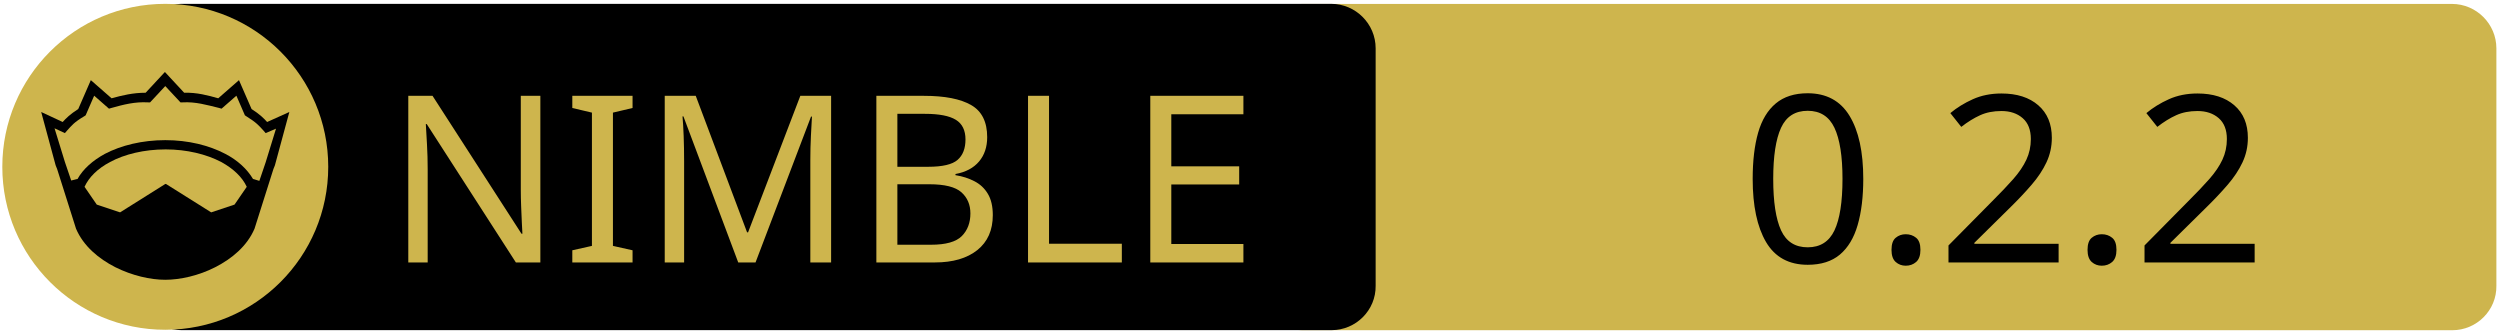
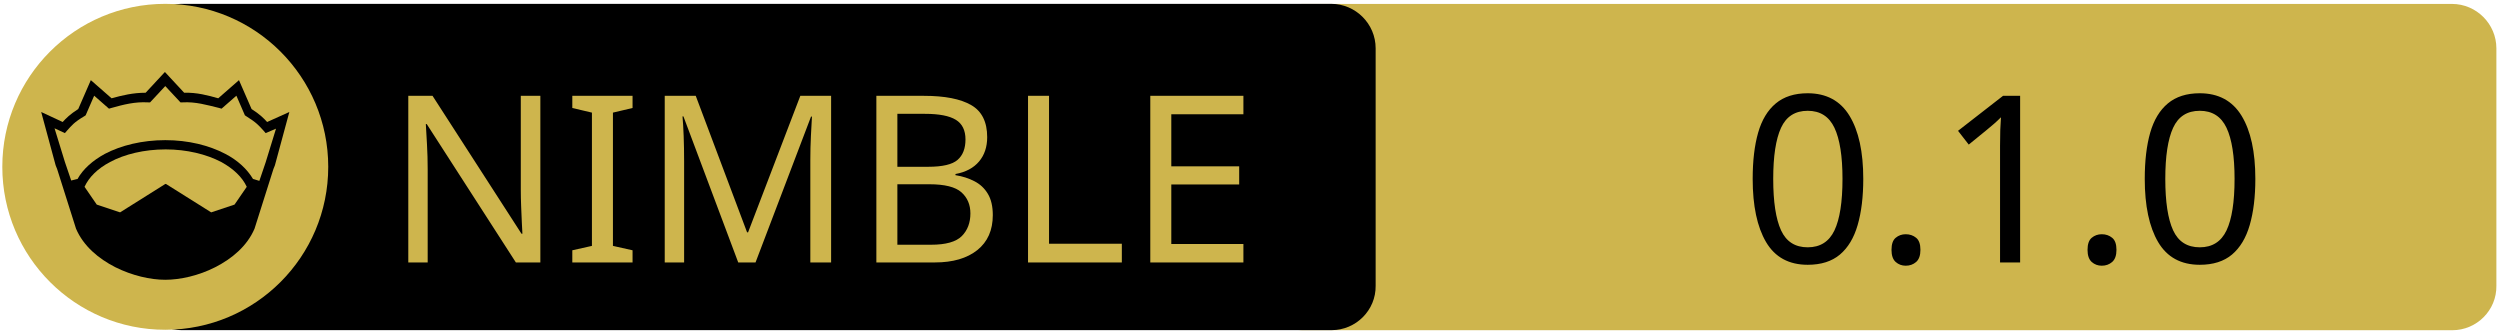
<svg xmlns="http://www.w3.org/2000/svg" xmlns:xlink="http://www.w3.org/1999/xlink" width="675" height="90" xml:space="preserve" version="1.1">
-   <a xlink:href="https://github.com/openpeeps/voodoo">
+   <a xlink:href="https://github.com/capocasa/finz">
    <g>
      <path fill="#CEB54D" id="svg_15" d="m662.123,89.159l-310.5,0c-6.6,0 -12,-5.4 -12,-12l0,-64.1c0,-6.6 5.4,-12 12,-12l310.4,0c6.6,0 12,5.4 12,12l0,64.1c0.1,6.6 -5.3,12 -11.9,12z" />
      <path id="svg_1" d="m359.524,89.139l-310.5,0c-6.6,0 -12,-5.4 -12,-12l0,-64.1c0,-6.6 5.4,-12 12,-12l310.4,0c6.6,0 12,5.4 12,12l0,64.1c0.1,6.6 -5.3,12 -11.9,12z" />
      <rect id="svg_2" fill="none" height="45.9" width="315.3" class="st0" y="24.539" x="60.224" />
      <circle id="svg_4" fill="#CEB54D" r="44" cy="45.039" cx="44.624" class="st1" />
      <g id="XMLID_4_">
        <path id="svg_5" d="m78.124,30.239l-3.9,14.4l-0.4,1l-5.1,16.1c0,0 0,0 0,0c-2,4.7 -6.1,8.1 -10.6,10.4c-4.5,2.3 -9.5,3.4 -13.5,3.4c-4,0 -8.9,-1.1 -13.5,-3.4c-4.5,-2.3 -8.6,-5.7 -10.6,-10.4c0,0 0,0 0,0l-5.1,-16.1l-0.4,-1l-3.9,-14.4l5.8,2.7c0.9,-1 2,-2.1 4.2,-3.5l3.4,-7.8l5.6,4.9c2.9,-0.8 5.8,-1.5 9.2,-1.5l5.2,-5.6l5.2,5.6c3.4,-0.1 6.4,0.7 9.2,1.5l5.6,-4.9l3.4,7.8c2.2,1.4 3.3,2.5 4.2,3.5l6,-2.7z" />
        <g id="XMLID_6_">
          <g id="svg_6">
            <path id="svg_7" fill="#CEB54D" d="m66.624,50.439l-3.3,4.8l-6.3,2.1l-12.1,-7.6c-0.1,-0.1 -0.3,-0.1 -0.4,0l-12.1,7.6l-6.3,-2.1l-3.3,-4.8c1.2,-2.6 3.5,-4.9 6.9,-6.7c3.9,-2.1 9.2,-3.4 15,-3.4c5.7,0 11,1.3 15,3.4c3.3,1.8 5.7,4.1 6.9,6.7z" class="st1" />
          </g>
          <g id="svg_8" />
        </g>
        <g id="XMLID_5_">
          <g id="svg_9">
            <path id="svg_10" fill="#CEB54D" d="m74.524,34.739l-2.8,9.1l-1.7,5l-1.6,-0.5c0,0 -0.1,0 -0.1,0c-1.6,-2.7 -4.2,-5.1 -7.5,-6.8c-4.4,-2.3 -10,-3.7 -16.2,-3.7c-6.2,0 -11.9,1.4 -16.3,3.7c-3.3,1.8 -5.9,4.1 -7.4,6.8c0,0 -0.1,0 -0.1,0l-1.6,0.4l-1.7,-5l-2.8,-9.1l2.8,1.3l0.6,-0.7c1.2,-1.3 1.8,-2.2 4.7,-3.9l0.3,-0.2l2.3,-5.3l4,3.5l0.7,-0.2c3.2,-0.9 6.3,-1.7 9.8,-1.5l0.6,0l4.1,-4.4l4.1,4.4l0.6,0c3.5,-0.2 6.5,0.7 9.8,1.5l0.7,0.2l4,-3.5l2.3,5.3l0.3,0.2c2.9,1.8 3.5,2.6 4.7,3.9l0.6,0.7l2.8,-1.2z" class="st1" />
          </g>
          <g id="svg_11" />
        </g>
      </g>
      <text x="-442" y="-350.021" id="svg_16" font-size="63px" font-family="'PT Sans Caption', 'Tahoma', 'Helvetica Neue Medium', 'PT Sans', sans-serif" fill="#CEB54D" class="st1 st2 st3" transform="matrix(1 0 0 1 546.13 420.879)">NIMBLE</text>
-       <text x="-76.0" y="-350.012" id="svg_17" font-size="63.012px" font-family="'PT Sans Caption', 'Tahoma', 'Helvetica Neue Medium', 'PT Sans', sans-serif" fill="#000000" class="st1 st2 st3" transform="matrix(1 0 0 1 546.13 420.879)">0.2.2</text>
+       <text x="-76.0" y="-350.012" id="svg_17" font-size="63.012px" font-family="'PT Sans Caption', 'Tahoma', 'Helvetica Neue Medium', 'PT Sans', sans-serif" fill="#000000" class="st1 st2 st3" transform="matrix(1 0 0 1 546.13 420.879)">0.1.0</text>
    </g>
  </a>
</svg>
